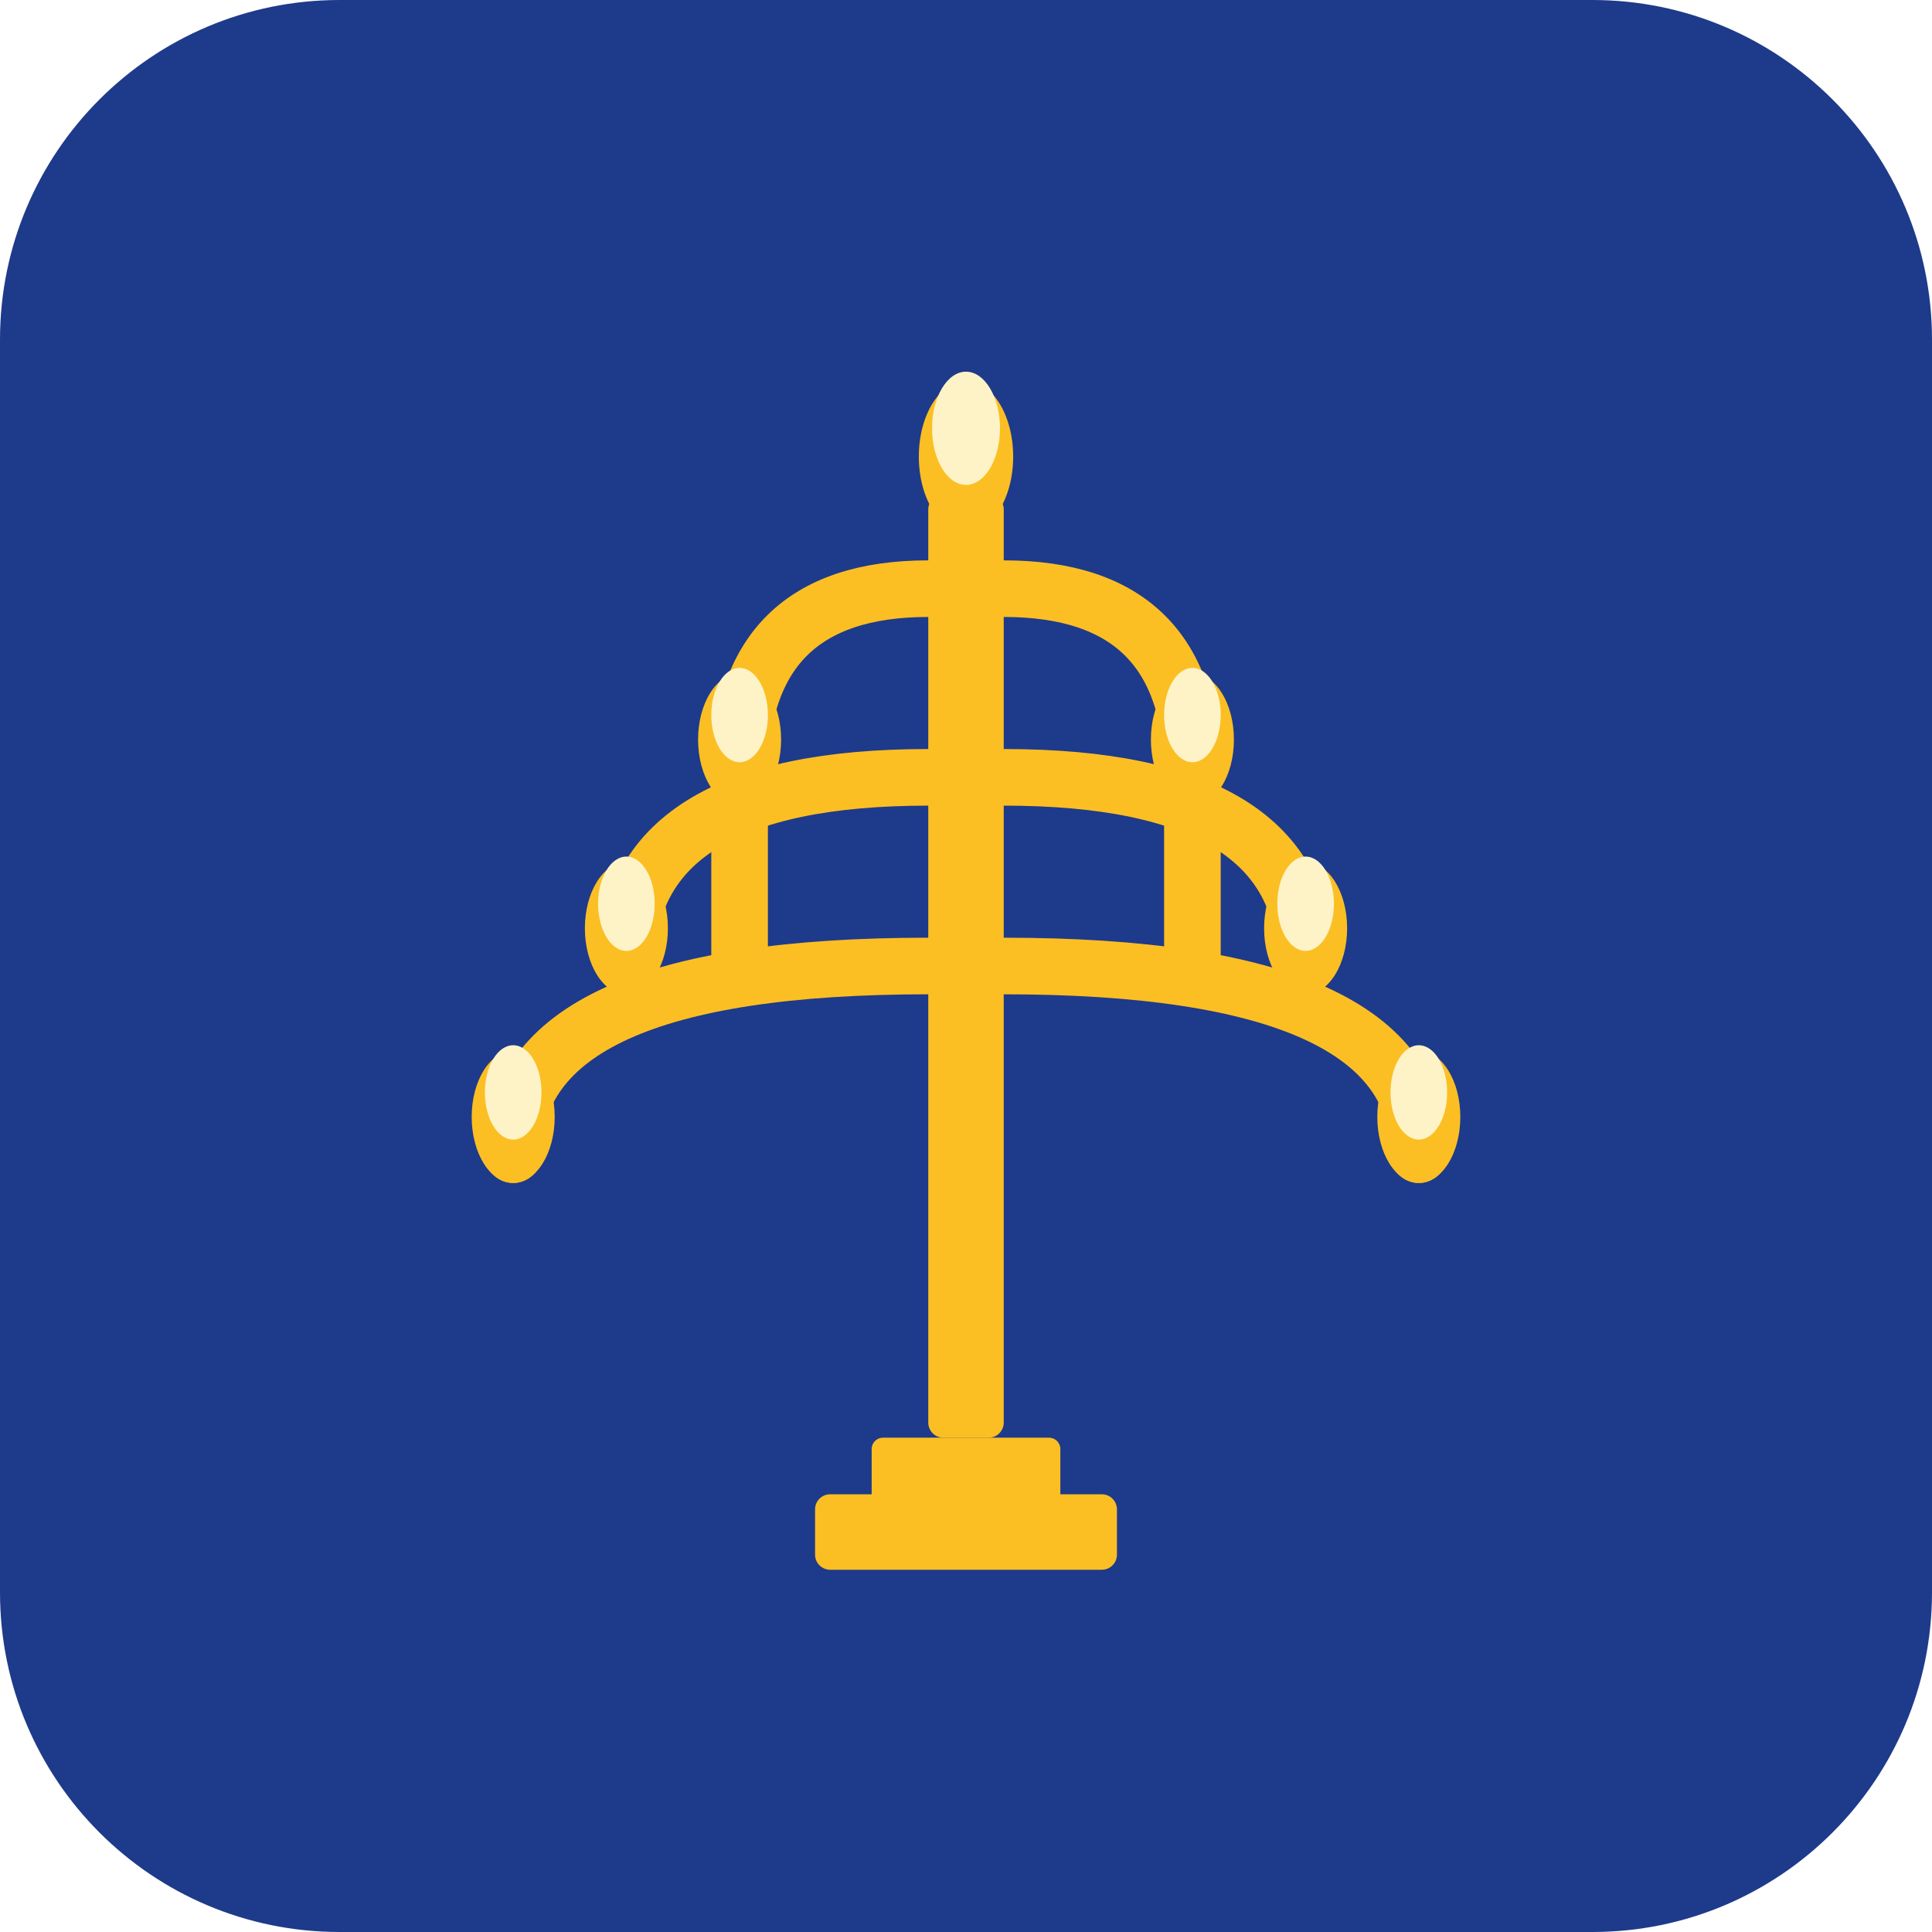
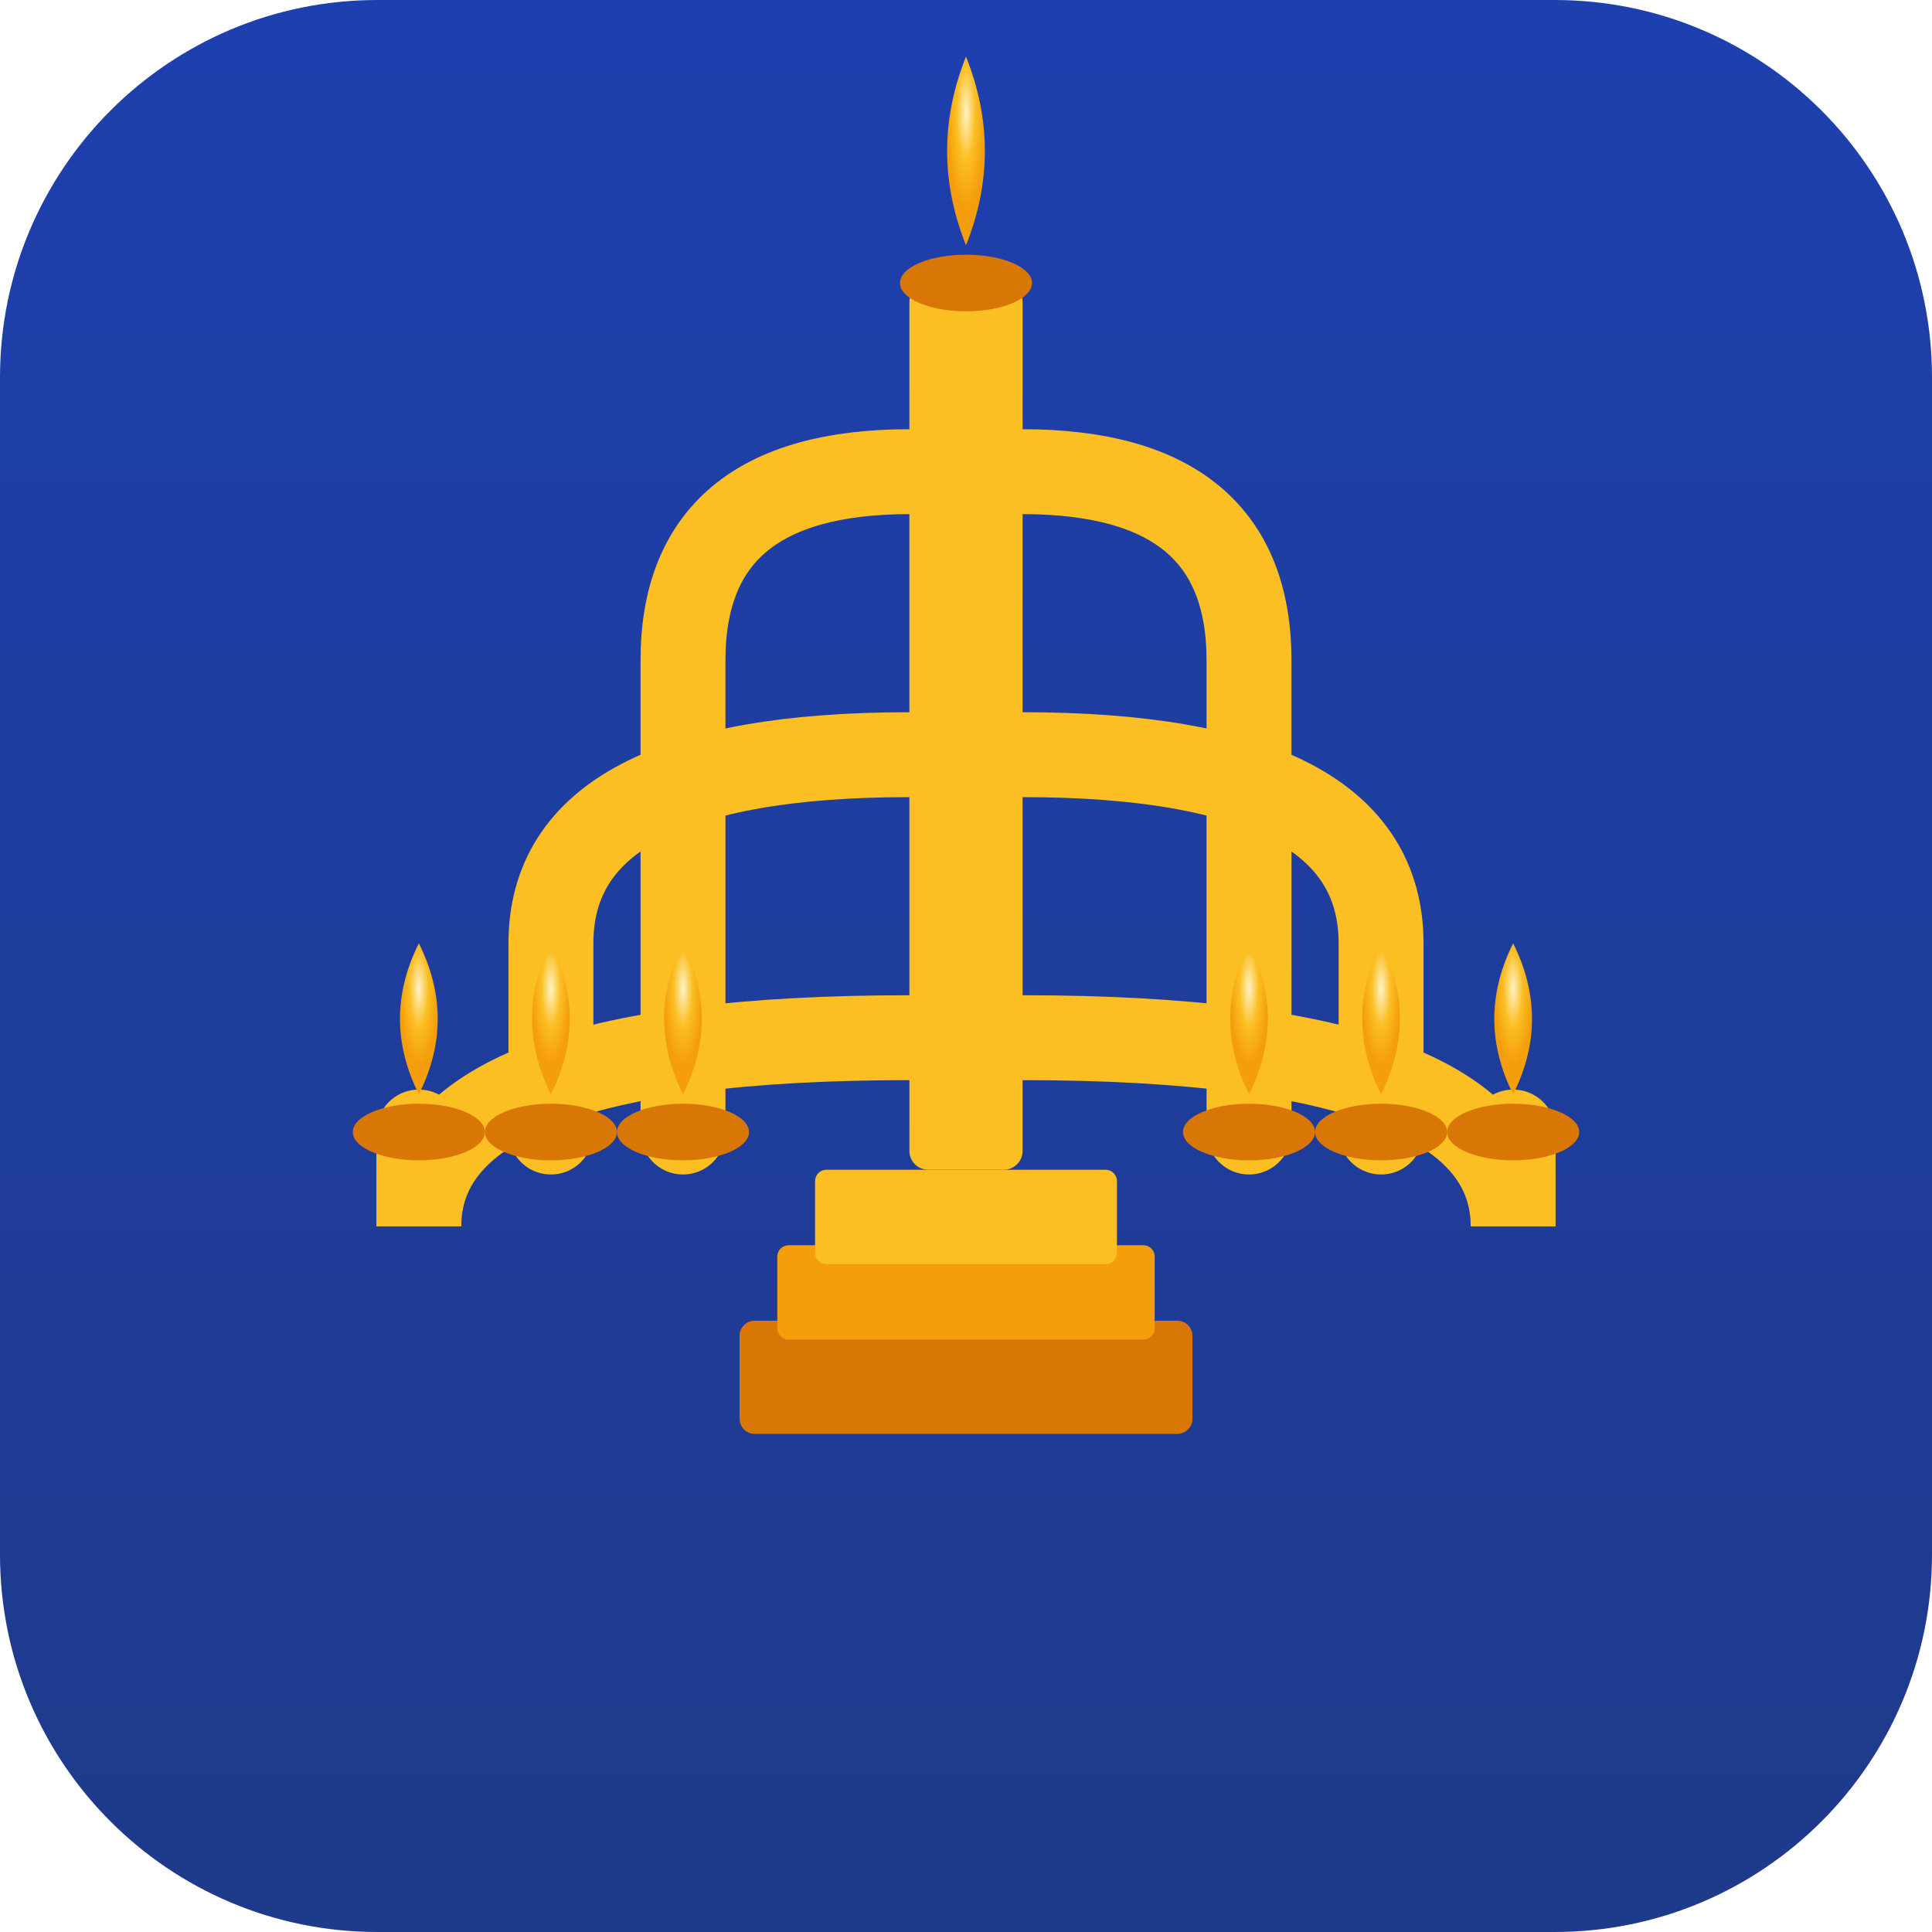
<svg xmlns="http://www.w3.org/2000/svg" width="1024" height="1024" viewBox="0 0 1024 1024">
-   <rect width="1024" height="1024" fill="#1e3a8a" rx="180" />
-   <g transform="translate(512, 512)">
-     <rect x="-80" y="280" width="160" height="40" fill="#fbbf24" rx="8" />
-     <rect x="-50" y="250" width="100" height="50" fill="#fbbf24" rx="6" />
-     <rect x="-20" y="-250" width="40" height="500" fill="#fbbf24" rx="8" />
-     <path d="M 20 -200 Q 120 -200 120 -100 L 120 0" stroke="#fbbf24" stroke-width="30" fill="none" stroke-linecap="round" />
-     <path d="M 20 -100 Q 180 -100 180 0 L 180 0" stroke="#fbbf24" stroke-width="30" fill="none" stroke-linecap="round" />
-     <path d="M 20 0 Q 240 0 240 100 L 240 100" stroke="#fbbf24" stroke-width="30" fill="none" stroke-linecap="round" />
-     <path d="M -20 -200 Q -120 -200 -120 -100 L -120 0" stroke="#fbbf24" stroke-width="30" fill="none" stroke-linecap="round" />
-     <path d="M -20 -100 Q -180 -100 -180 0 L -180 0" stroke="#fbbf24" stroke-width="30" fill="none" stroke-linecap="round" />
-     <path d="M -20 0 Q -240 0 -240 100 L -240 100" stroke="#fbbf24" stroke-width="30" fill="none" stroke-linecap="round" />
-     <ellipse cx="0" cy="-270" rx="25" ry="40" fill="#fbbf24" />
-     <ellipse cx="0" cy="-285" rx="18" ry="30" fill="#fef3c7" />
-     <ellipse cx="120" cy="-120" rx="22" ry="35" fill="#fbbf24" />
-     <ellipse cx="120" cy="-133" rx="15" ry="25" fill="#fef3c7" />
-     <ellipse cx="180" cy="-20" rx="22" ry="35" fill="#fbbf24" />
-     <ellipse cx="180" cy="-33" rx="15" ry="25" fill="#fef3c7" />
-     <ellipse cx="240" cy="80" rx="22" ry="35" fill="#fbbf24" />
-     <ellipse cx="240" cy="67" rx="15" ry="25" fill="#fef3c7" />
-     <ellipse cx="-120" cy="-120" rx="22" ry="35" fill="#fbbf24" />
-     <ellipse cx="-120" cy="-133" rx="15" ry="25" fill="#fef3c7" />
-     <ellipse cx="-180" cy="-20" rx="22" ry="35" fill="#fbbf24" />
-     <ellipse cx="-180" cy="-33" rx="15" ry="25" fill="#fef3c7" />
-     <ellipse cx="-240" cy="80" rx="22" ry="35" fill="#fbbf24" />
-     <ellipse cx="-240" cy="67" rx="15" ry="25" fill="#fef3c7" />
+   <defs>
+     <linearGradient id="bg" x1="0%" y1="0%" x2="0%" y2="100%">
+       <stop offset="0%" style="stop-color:#1e40af;stop-opacity:1" />
+       <stop offset="100%" style="stop-color:#1e3a8a;stop-opacity:1" />
+     </linearGradient>
+     <radialGradient id="flame" cx="50%" cy="30%">
+       <stop offset="0%" style="stop-color:#fef3c7;stop-opacity:1" />
+       <stop offset="50%" style="stop-color:#fbbf24;stop-opacity:1" />
+       <stop offset="100%" style="stop-color:#f59e0b;stop-opacity:1" />
+     </radialGradient>
+   </defs>
+   <rect width="1024" height="1024" fill="url(#bg)" rx="200" />
+   <g transform="translate(512, 700)">
+     <rect x="-120" y="0" width="240" height="60" fill="#d97706" rx="8" />
+     <rect x="-100" y="-40" width="200" height="50" fill="#f59e0b" rx="6" />
+     <rect x="-80" y="-80" width="160" height="50" fill="#fbbf24" rx="6" />
+     <rect x="-30" y="-550" width="60" height="470" fill="#fbbf24" rx="10" />
+     <path d="M 30,-450 Q 150,-450 150,-350 L 150,-100" stroke="#fbbf24" stroke-width="45" fill="none" stroke-linecap="round" />
+     <path d="M 30,-300 Q 220,-300 220,-200 L 220,-100" stroke="#fbbf24" stroke-width="45" fill="none" stroke-linecap="round" />
+     <path d="M 30,-150 Q 290,-150 290,-50 L 290,-100" stroke="#fbbf24" stroke-width="45" fill="none" stroke-linecap="round" />
+     <path d="M -30,-450 Q -150,-450 -150,-350 L -150,-100" stroke="#fbbf24" stroke-width="45" fill="none" stroke-linecap="round" />
+     <path d="M -30,-300 Q -220,-300 -220,-200 L -220,-100" stroke="#fbbf24" stroke-width="45" fill="none" stroke-linecap="round" />
+     <path d="M -30,-150 Q -290,-150 -290,-50 L -290,-100" stroke="#fbbf24" stroke-width="45" fill="none" stroke-linecap="round" />
+     <ellipse cx="0" cy="-550" rx="35" ry="15" fill="#d97706" />
+     <ellipse cx="150" cy="-100" rx="35" ry="15" fill="#d97706" />
+     <ellipse cx="220" cy="-100" rx="35" ry="15" fill="#d97706" />
+     <ellipse cx="290" cy="-100" rx="35" ry="15" fill="#d97706" />
+     <ellipse cx="-150" cy="-100" rx="35" ry="15" fill="#d97706" />
+     <ellipse cx="-220" cy="-100" rx="35" ry="15" fill="#d97706" />
+     <ellipse cx="-290" cy="-100" rx="35" ry="15" fill="#d97706" />
+     <g id="flames">
+       <path d="M 0,-570 Q -20,-620 0,-670 Q 20,-620 0,-570" fill="url(#flame)" />
+       <path d="M 150,-120 Q 130,-160 150,-200 Q 170,-160 150,-120" fill="url(#flame)" />
+       <path d="M 220,-120 Q 200,-160 220,-200 Q 240,-160 220,-120" fill="url(#flame)" />
+       <path d="M 290,-120 Q 270,-160 290,-200 Q 310,-160 290,-120" fill="url(#flame)" />
+       <path d="M -150,-120 Q -170,-160 -150,-200 Q -130,-160 -150,-120" fill="url(#flame)" />
+       <path d="M -220,-120 Q -240,-160 -220,-200 Q -200,-160 -220,-120" fill="url(#flame)" />
+       <path d="M -290,-120 Q -310,-160 -290,-200 Q -270,-160 -290,-120" fill="url(#flame)" />
+     </g>
  </g>
</svg>
